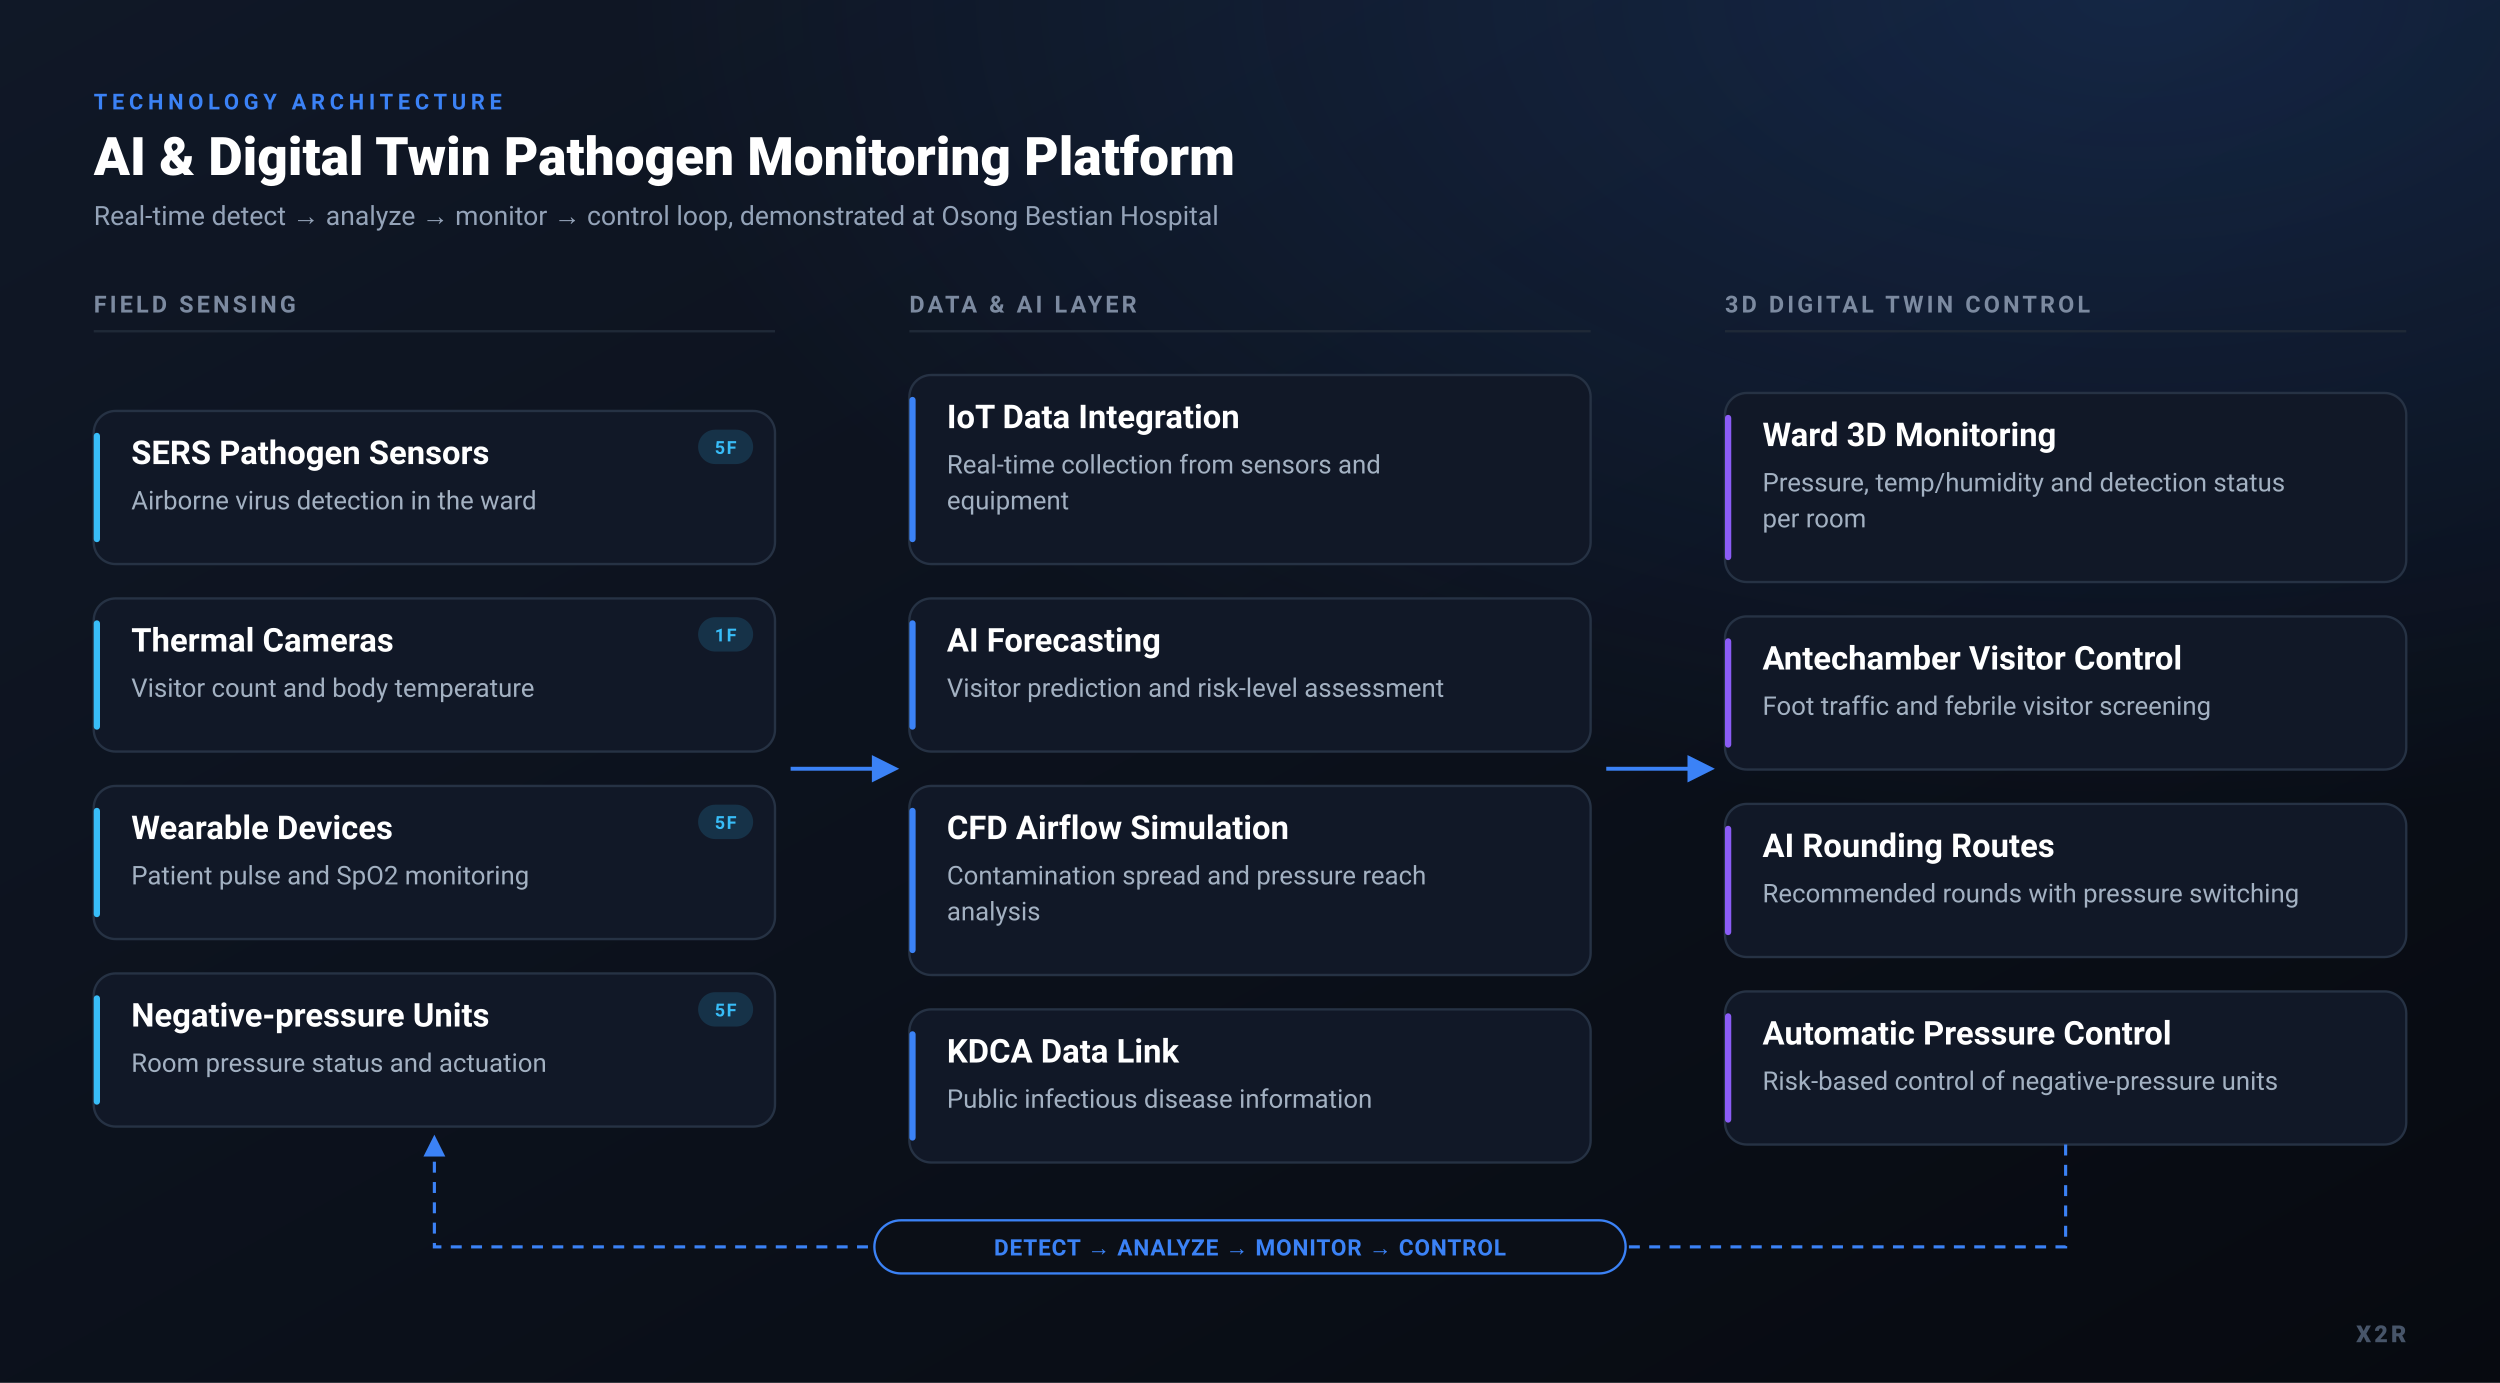
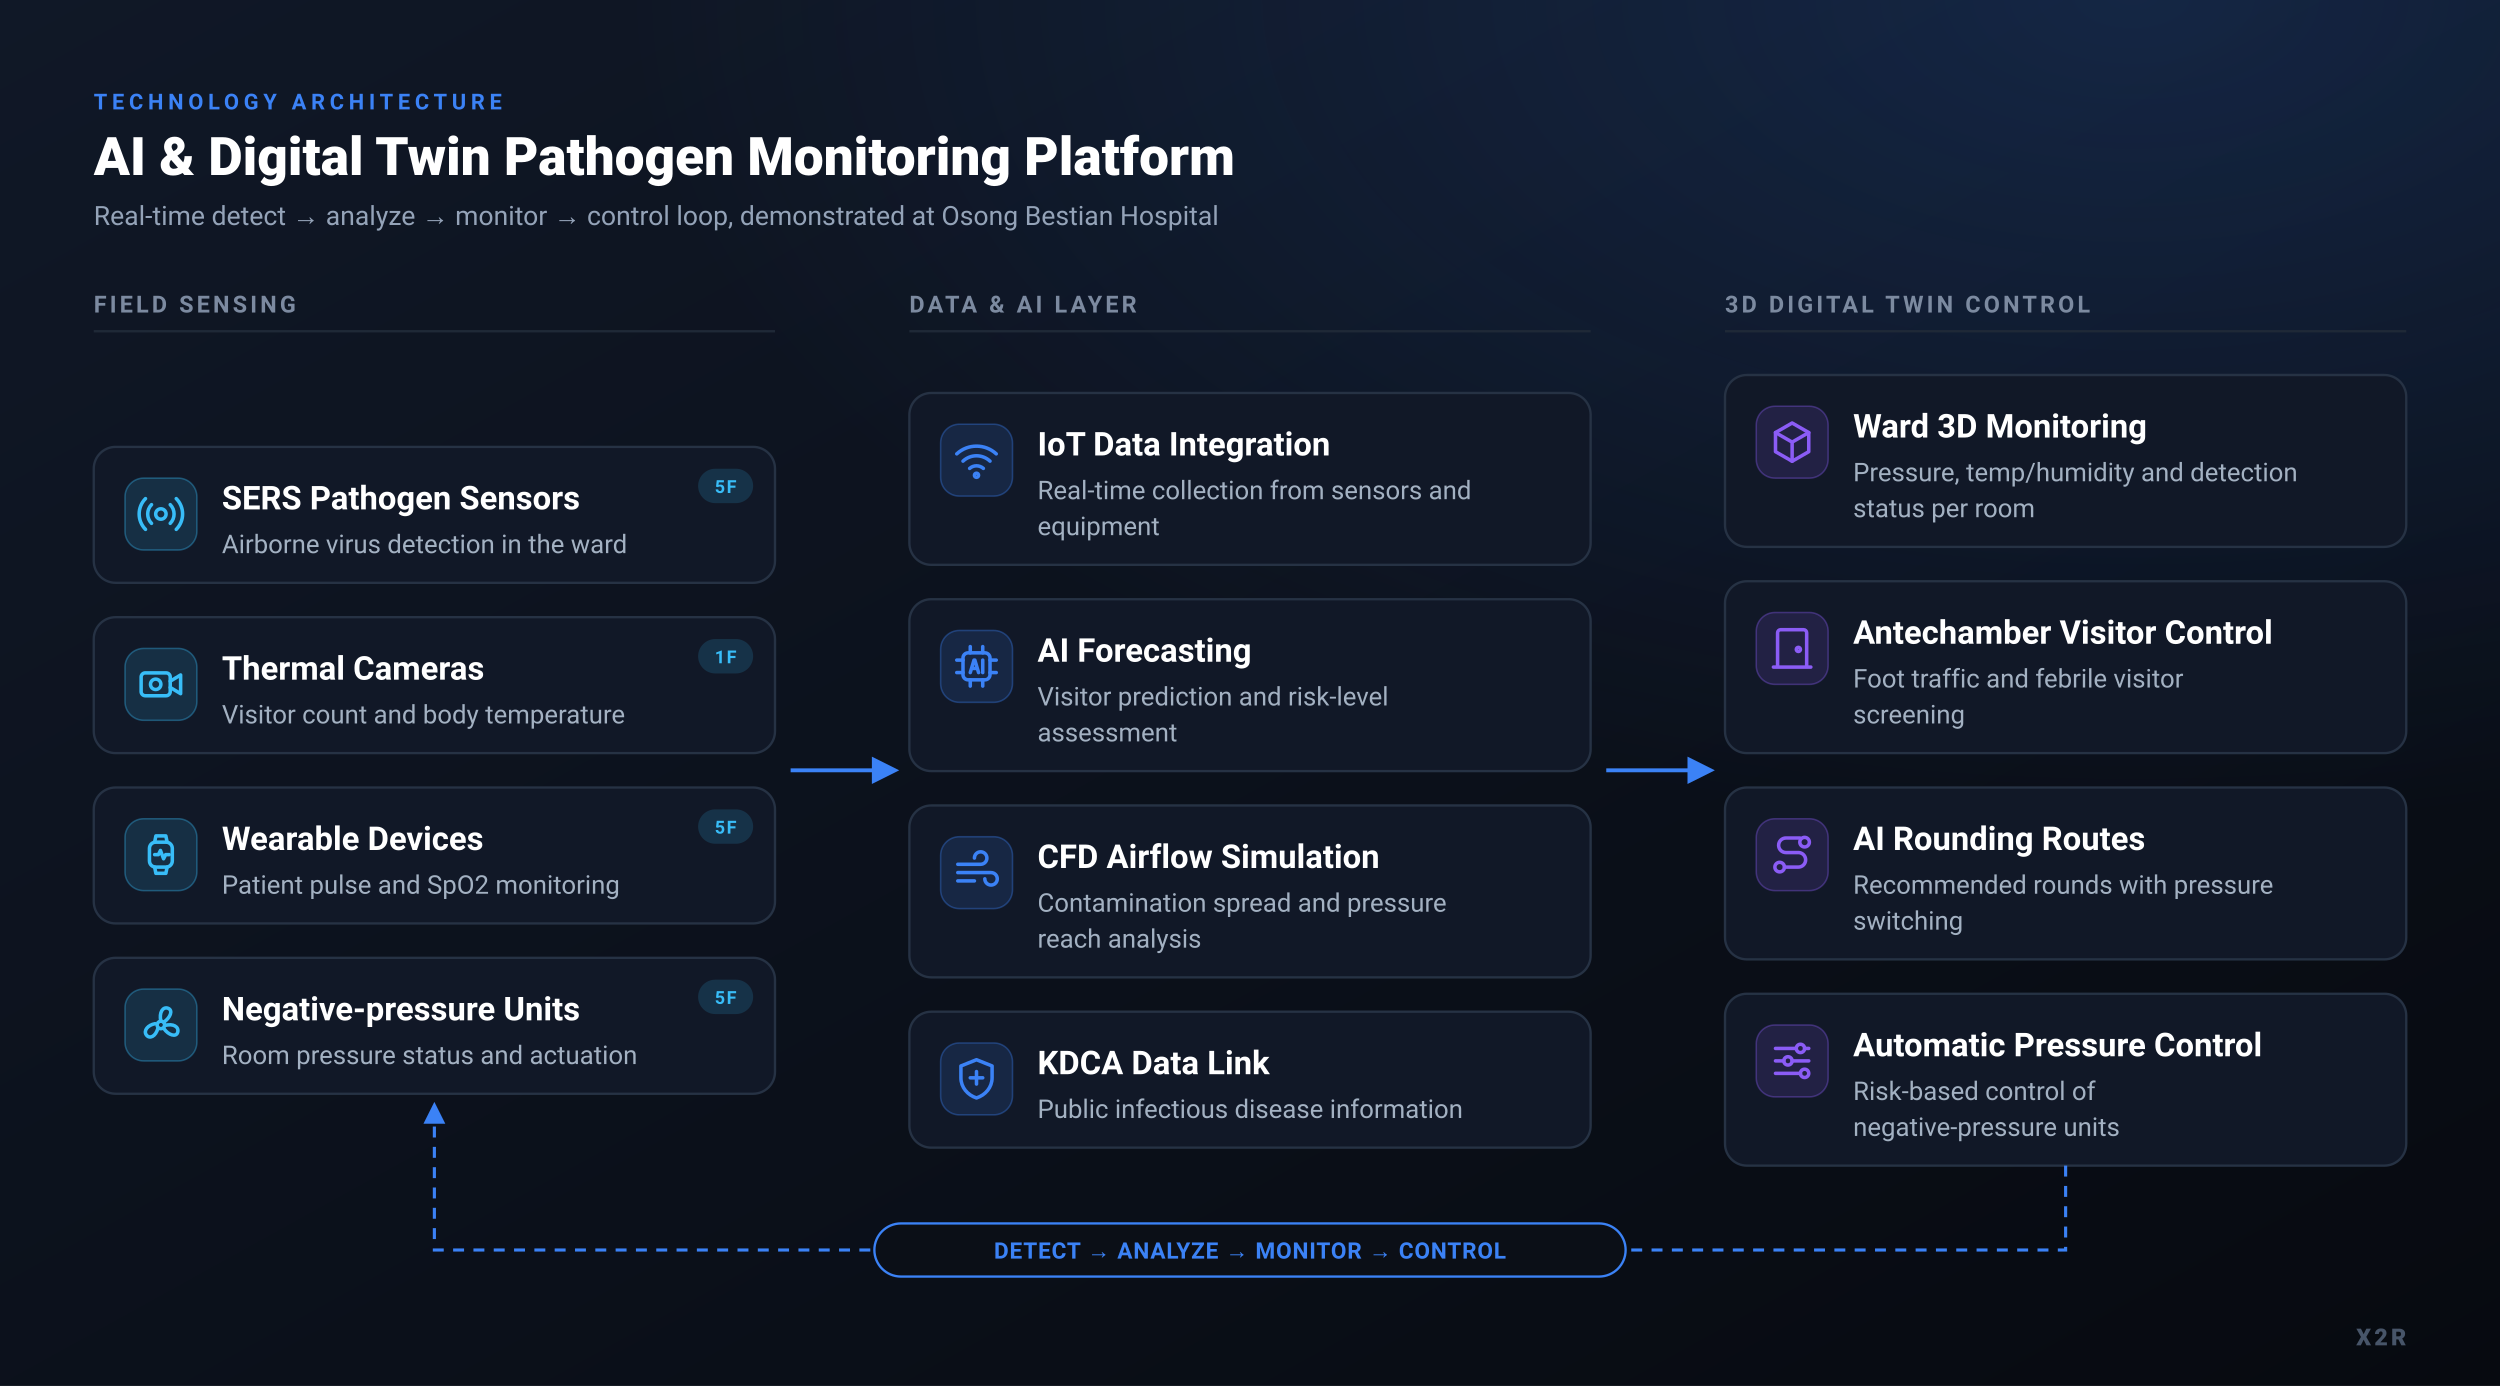
- <svg xmlns="http://www.w3.org/2000/svg" viewBox="0 0 1600 885" width="1600" height="885" font-family="'Segoe UI', 'Helvetica Neue', Roboto, Arial, sans-serif">
+ <svg xmlns="http://www.w3.org/2000/svg" viewBox="0 0 1600 887" width="1600" height="887" font-family="'Segoe UI', 'Helvetica Neue', Roboto, Arial, sans-serif">
  <defs>
    <marker id="ah" viewBox="0 0 10 10" refX="8" refY="5" markerWidth="7" markerHeight="7" orient="auto-start-reverse">
      <path d="M0,0 L10,5 L0,10 z" fill="#64748b" />
    </marker>
    <marker id="ahb" viewBox="0 0 10 10" refX="8" refY="5" markerWidth="7" markerHeight="7" orient="auto-start-reverse">
      <path d="M0,0 L10,5 L0,10 z" fill="#3b82f6" />
    </marker>
    <linearGradient id="bgg" x1="0" y1="0" x2="1" y2="1">
      <stop offset="0" stop-color="#101827" />
      <stop offset="1" stop-color="#070a10" />
    </linearGradient>
    <radialGradient id="glow" cx="0.85" cy="0" r="0.6">
      <stop offset="0" stop-color="#3b82f6" stop-opacity="0.18" />
      <stop offset="1" stop-color="#3b82f6" stop-opacity="0" />
    </radialGradient>
  </defs>
-   <rect width="1600" height="885" fill="url(#bgg)" />
-   <rect width="1600" height="885" fill="url(#glow)" />
+   <rect width="1600" height="887" fill="url(#bgg)" />
+   <rect width="1600" height="887" fill="url(#glow)" />
  <text x="60.0" y="200" font-size="15" font-weight="700" fill="#7c8aa0" text-anchor="start" letter-spacing="2" opacity="1">FIELD SENSING</text>
  <line x1="60.0" y1="212" x2="496.0" y2="212" stroke="#1f2937" stroke-width="1.5" />
-   <rect x="60.0" y="263.0" width="436.0" height="98" rx="14" fill="#111827" stroke="#263244" stroke-width="1.5" />
-   <rect x="60.0" y="277.0" width="4" height="70" rx="2" fill="#38bdf8" />
-   <text x="84.0" y="297.0" font-size="21" font-weight="700" fill="#ffffff" text-anchor="start" letter-spacing="0" opacity="1">SERS Pathogen Sensors</text>
-   <text x="84.0" y="326.0" font-size="16.5" font-weight="400" fill="#a3b1c2" text-anchor="start" letter-spacing="0" opacity="1">Airborne virus detection in the ward</text>
-   <rect x="446.8" y="275.0" width="35.2" height="22" rx="11" fill="#38bdf8" fill-opacity="0.16" />
-   <text x="464.4" y="290.5" font-size="11.5" font-weight="700" fill="#38bdf8" text-anchor="middle" letter-spacing="1" opacity="1">5F</text>
-   <rect x="60.0" y="383.0" width="436.0" height="98" rx="14" fill="#111827" stroke="#263244" stroke-width="1.5" />
-   <rect x="60.0" y="397.0" width="4" height="70" rx="2" fill="#38bdf8" />
-   <text x="84.0" y="417.0" font-size="21" font-weight="700" fill="#ffffff" text-anchor="start" letter-spacing="0" opacity="1">Thermal Cameras</text>
-   <text x="84.0" y="446.0" font-size="16.5" font-weight="400" fill="#a3b1c2" text-anchor="start" letter-spacing="0" opacity="1">Visitor count and body temperature</text>
-   <rect x="446.8" y="395.0" width="35.2" height="22" rx="11" fill="#38bdf8" fill-opacity="0.16" />
-   <text x="464.4" y="410.5" font-size="11.5" font-weight="700" fill="#38bdf8" text-anchor="middle" letter-spacing="1" opacity="1">1F</text>
-   <rect x="60.0" y="503.0" width="436.0" height="98" rx="14" fill="#111827" stroke="#263244" stroke-width="1.5" />
-   <rect x="60.0" y="517.0" width="4" height="70" rx="2" fill="#38bdf8" />
-   <text x="84.0" y="537.0" font-size="21" font-weight="700" fill="#ffffff" text-anchor="start" letter-spacing="0" opacity="1">Wearable Devices</text>
-   <text x="84.0" y="566.0" font-size="16.5" font-weight="400" fill="#a3b1c2" text-anchor="start" letter-spacing="0" opacity="1">Patient pulse and SpO2 monitoring</text>
-   <rect x="446.8" y="515.0" width="35.2" height="22" rx="11" fill="#38bdf8" fill-opacity="0.16" />
-   <text x="464.4" y="530.5" font-size="11.5" font-weight="700" fill="#38bdf8" text-anchor="middle" letter-spacing="1" opacity="1">5F</text>
-   <rect x="60.0" y="623.0" width="436.0" height="98" rx="14" fill="#111827" stroke="#263244" stroke-width="1.5" />
-   <rect x="60.0" y="637.0" width="4" height="70" rx="2" fill="#38bdf8" />
-   <text x="84.0" y="657.0" font-size="21" font-weight="700" fill="#ffffff" text-anchor="start" letter-spacing="0" opacity="1">Negative-pressure Units</text>
-   <text x="84.0" y="686.0" font-size="16.5" font-weight="400" fill="#a3b1c2" text-anchor="start" letter-spacing="0" opacity="1">Room pressure status and actuation</text>
-   <rect x="446.8" y="635.0" width="35.2" height="22" rx="11" fill="#38bdf8" fill-opacity="0.16" />
-   <text x="464.4" y="650.5" font-size="11.5" font-weight="700" fill="#38bdf8" text-anchor="middle" letter-spacing="1" opacity="1">5F</text>
+   <rect x="60.0" y="286.0" width="436.0" height="87" rx="14" fill="#111827" stroke="#263244" stroke-width="1.5" />
+   <rect x="80.0" y="306.0" width="46" height="46" rx="12" fill="#38bdf8" fill-opacity="0.14" stroke="#38bdf8" stroke-opacity="0.35" />
+   <g transform="translate(87.0,313.0) scale(1.33)" fill="none" stroke="#38bdf8" stroke-width="1.7" stroke-linecap="round" stroke-linejoin="round">
+     <circle cx="12" cy="12" r="2.5" />
+     <path d="M7.5 7.5a6.4 6.4 0 0 0 0 9M16.5 7.5a6.4 6.4 0 0 1 0 9M4.6 4.6a10.5 10.5 0 0 0 0 14.8M19.4 4.6a10.5 10.5 0 0 1 0 14.8" />
+   </g>
+   <text x="142.0" y="326.0" font-size="21" font-weight="700" fill="#ffffff" text-anchor="start" letter-spacing="0" opacity="1">SERS Pathogen Sensors</text>
+   <text x="142.0" y="354.0" font-size="16.5" font-weight="400" fill="#a3b1c2" text-anchor="start" letter-spacing="0" opacity="1">Airborne virus detection in the ward</text>
+   <rect x="446.8" y="300.0" width="35.2" height="22" rx="11" fill="#38bdf8" fill-opacity="0.16" />
+   <text x="464.4" y="315.5" font-size="11.5" font-weight="700" fill="#38bdf8" text-anchor="middle" letter-spacing="1" opacity="1">5F</text>
+   <rect x="60.0" y="395.0" width="436.0" height="87" rx="14" fill="#111827" stroke="#263244" stroke-width="1.5" />
+   <rect x="80.0" y="415.0" width="46" height="46" rx="12" fill="#38bdf8" fill-opacity="0.14" stroke="#38bdf8" stroke-opacity="0.35" />
+   <g transform="translate(87.0,422.0) scale(1.33)" fill="none" stroke="#38bdf8" stroke-width="1.7" stroke-linecap="round" stroke-linejoin="round">
+     <rect x="2.5" y="6.5" width="14" height="11" rx="2" />
+     <path d="M16.5 10.5l5-3v9l-5-3" />
+     <circle cx="9.5" cy="12" r="2.5" />
+   </g>
+   <text x="142.0" y="435.0" font-size="21" font-weight="700" fill="#ffffff" text-anchor="start" letter-spacing="0" opacity="1">Thermal Cameras</text>
+   <text x="142.0" y="463.0" font-size="16.5" font-weight="400" fill="#a3b1c2" text-anchor="start" letter-spacing="0" opacity="1">Visitor count and body temperature</text>
+   <rect x="446.8" y="409.0" width="35.2" height="22" rx="11" fill="#38bdf8" fill-opacity="0.16" />
+   <text x="464.4" y="424.5" font-size="11.5" font-weight="700" fill="#38bdf8" text-anchor="middle" letter-spacing="1" opacity="1">1F</text>
+   <rect x="60.0" y="504.0" width="436.0" height="87" rx="14" fill="#111827" stroke="#263244" stroke-width="1.5" />
+   <rect x="80.0" y="524.0" width="46" height="46" rx="12" fill="#38bdf8" fill-opacity="0.14" stroke="#38bdf8" stroke-opacity="0.35" />
+   <g transform="translate(87.0,531.0) scale(1.33)" fill="none" stroke="#38bdf8" stroke-width="1.7" stroke-linecap="round" stroke-linejoin="round">
+     <rect x="6.5" y="6" width="11" height="12" rx="3" />
+     <path d="M9 6l.6-3h4.8L15 6M9 18l.6 3h4.8l.6-3M9 12h1.8l1-2 1.5 4 1-2H16" />
+   </g>
+   <text x="142.0" y="544.0" font-size="21" font-weight="700" fill="#ffffff" text-anchor="start" letter-spacing="0" opacity="1">Wearable Devices</text>
+   <text x="142.0" y="572.0" font-size="16.5" font-weight="400" fill="#a3b1c2" text-anchor="start" letter-spacing="0" opacity="1">Patient pulse and SpO2 monitoring</text>
+   <rect x="446.8" y="518.0" width="35.2" height="22" rx="11" fill="#38bdf8" fill-opacity="0.16" />
+   <text x="464.4" y="533.5" font-size="11.5" font-weight="700" fill="#38bdf8" text-anchor="middle" letter-spacing="1" opacity="1">5F</text>
+   <rect x="60.0" y="613.0" width="436.0" height="87" rx="14" fill="#111827" stroke="#263244" stroke-width="1.5" />
+   <rect x="80.0" y="633.0" width="46" height="46" rx="12" fill="#38bdf8" fill-opacity="0.14" stroke="#38bdf8" stroke-opacity="0.35" />
+   <g transform="translate(87.0,640.0) scale(1.33)" fill="none" stroke="#38bdf8" stroke-width="1.7" stroke-linecap="round" stroke-linejoin="round">
+     <circle cx="12" cy="12" r="1.8" />
+     <path d="M12 10.2C11 6 13 3 15.5 4s1 4.5-2 6.6M13.8 12.3c4.1-1.2 7 .6 6.3 3.2s-4.5 1.4-6.6-1.7M10.6 13.5c-1.1 4.2-4.1 5.4-5.6 3.3s.8-4.8 4.2-5.4" />
+   </g>
+   <text x="142.0" y="653.0" font-size="21" font-weight="700" fill="#ffffff" text-anchor="start" letter-spacing="0" opacity="1">Negative-pressure Units</text>
+   <text x="142.0" y="681.0" font-size="16.5" font-weight="400" fill="#a3b1c2" text-anchor="start" letter-spacing="0" opacity="1">Room pressure status and actuation</text>
+   <rect x="446.8" y="627.0" width="35.2" height="22" rx="11" fill="#38bdf8" fill-opacity="0.16" />
+   <text x="464.4" y="642.5" font-size="11.5" font-weight="700" fill="#38bdf8" text-anchor="middle" letter-spacing="1" opacity="1">5F</text>
  <text x="582.0" y="200" font-size="15" font-weight="700" fill="#7c8aa0" text-anchor="start" letter-spacing="2" opacity="1">DATA &amp; AI LAYER</text>
  <line x1="582.0" y1="212" x2="1018.0" y2="212" stroke="#1f2937" stroke-width="1.5" />
-   <rect x="582.0" y="240.0" width="436.0" height="121" rx="14" fill="#111827" stroke="#263244" stroke-width="1.5" />
-   <rect x="582.0" y="254.0" width="4" height="93" rx="2" fill="#3b82f6" />
-   <text x="606.0" y="274.0" font-size="21" font-weight="700" fill="#ffffff" text-anchor="start" letter-spacing="0" opacity="1">IoT Data Integration</text>
-   <text x="606.0" y="303.0" font-size="16.5" font-weight="400" fill="#a3b1c2" text-anchor="start" letter-spacing="0" opacity="1">Real-time collection from sensors and</text>
-   <text x="606.0" y="326.0" font-size="16.5" font-weight="400" fill="#a3b1c2" text-anchor="start" letter-spacing="0" opacity="1">equipment</text>
-   <rect x="582.0" y="383.0" width="436.0" height="98" rx="14" fill="#111827" stroke="#263244" stroke-width="1.5" />
-   <rect x="582.0" y="397.0" width="4" height="70" rx="2" fill="#3b82f6" />
-   <text x="606.0" y="417.0" font-size="21" font-weight="700" fill="#ffffff" text-anchor="start" letter-spacing="0" opacity="1">AI Forecasting</text>
-   <text x="606.0" y="446.0" font-size="16.5" font-weight="400" fill="#a3b1c2" text-anchor="start" letter-spacing="0" opacity="1">Visitor prediction and risk-level assessment</text>
-   <rect x="582.0" y="503.0" width="436.0" height="121" rx="14" fill="#111827" stroke="#263244" stroke-width="1.5" />
-   <rect x="582.0" y="517.0" width="4" height="93" rx="2" fill="#3b82f6" />
-   <text x="606.0" y="537.0" font-size="21" font-weight="700" fill="#ffffff" text-anchor="start" letter-spacing="0" opacity="1">CFD Airflow Simulation</text>
-   <text x="606.0" y="566.0" font-size="16.5" font-weight="400" fill="#a3b1c2" text-anchor="start" letter-spacing="0" opacity="1">Contamination spread and pressure reach</text>
-   <text x="606.0" y="589.0" font-size="16.5" font-weight="400" fill="#a3b1c2" text-anchor="start" letter-spacing="0" opacity="1">analysis</text>
-   <rect x="582.0" y="646.0" width="436.0" height="98" rx="14" fill="#111827" stroke="#263244" stroke-width="1.5" />
-   <rect x="582.0" y="660.0" width="4" height="70" rx="2" fill="#3b82f6" />
-   <text x="606.0" y="680.0" font-size="21" font-weight="700" fill="#ffffff" text-anchor="start" letter-spacing="0" opacity="1">KDCA Data Link</text>
-   <text x="606.0" y="709.0" font-size="16.5" font-weight="400" fill="#a3b1c2" text-anchor="start" letter-spacing="0" opacity="1">Public infectious disease information</text>
+   <rect x="582.0" y="251.5" width="436.0" height="110" rx="14" fill="#111827" stroke="#263244" stroke-width="1.5" />
+   <rect x="602.0" y="271.5" width="46" height="46" rx="12" fill="#3b82f6" fill-opacity="0.14" stroke="#3b82f6" stroke-opacity="0.35" />
+   <g transform="translate(609.0,278.5) scale(1.33)" fill="none" stroke="#3b82f6" stroke-width="1.7" stroke-linecap="round" stroke-linejoin="round">
+     <path d="M2.5 9a14 14 0 0 1 19 0M5.5 12.5a9.5 9.5 0 0 1 13 0M8.7 16a5 5 0 0 1 6.6 0" />
+     <circle cx="12" cy="19.3" r="1" />
+   </g>
+   <text x="664.0" y="291.5" font-size="21" font-weight="700" fill="#ffffff" text-anchor="start" letter-spacing="0" opacity="1">IoT Data Integration</text>
+   <text x="664.0" y="319.5" font-size="16.5" font-weight="400" fill="#a3b1c2" text-anchor="start" letter-spacing="0" opacity="1">Real-time collection from sensors and</text>
+   <text x="664.0" y="342.5" font-size="16.5" font-weight="400" fill="#a3b1c2" text-anchor="start" letter-spacing="0" opacity="1">equipment</text>
+   <rect x="582.0" y="383.5" width="436.0" height="110" rx="14" fill="#111827" stroke="#263244" stroke-width="1.5" />
+   <rect x="602.0" y="403.5" width="46" height="46" rx="12" fill="#3b82f6" fill-opacity="0.14" stroke="#3b82f6" stroke-opacity="0.35" />
+   <g transform="translate(609.0,410.5) scale(1.33)" fill="none" stroke="#3b82f6" stroke-width="1.7" stroke-linecap="round" stroke-linejoin="round">
+     <rect x="5.5" y="5.5" width="13" height="13" rx="2.5" />
+     <path d="M9 2.5v3M15 2.5v3M9 18.5v3M15 18.5v3M2.5 9h3M2.5 15h3M18.5 9h3M18.5 15h3M9 15l1.8-6h.4l1.8 6M9.7 13h2.6M15 9v6" />
+   </g>
+   <text x="664.0" y="423.5" font-size="21" font-weight="700" fill="#ffffff" text-anchor="start" letter-spacing="0" opacity="1">AI Forecasting</text>
+   <text x="664.0" y="451.5" font-size="16.5" font-weight="400" fill="#a3b1c2" text-anchor="start" letter-spacing="0" opacity="1">Visitor prediction and risk-level</text>
+   <text x="664.0" y="474.5" font-size="16.5" font-weight="400" fill="#a3b1c2" text-anchor="start" letter-spacing="0" opacity="1">assessment</text>
+   <rect x="582.0" y="515.5" width="436.0" height="110" rx="14" fill="#111827" stroke="#263244" stroke-width="1.5" />
+   <rect x="602.0" y="535.5" width="46" height="46" rx="12" fill="#3b82f6" fill-opacity="0.14" stroke="#3b82f6" stroke-opacity="0.35" />
+   <g transform="translate(609.0,542.5) scale(1.33)" fill="none" stroke="#3b82f6" stroke-width="1.7" stroke-linecap="round" stroke-linejoin="round">
+     <path d="M3 8h11a3 3 0 1 0-3-3M3 12h16a3 3 0 1 1-3 3M3 16h8" />
+   </g>
+   <text x="664.0" y="555.5" font-size="21" font-weight="700" fill="#ffffff" text-anchor="start" letter-spacing="0" opacity="1">CFD Airflow Simulation</text>
+   <text x="664.0" y="583.5" font-size="16.5" font-weight="400" fill="#a3b1c2" text-anchor="start" letter-spacing="0" opacity="1">Contamination spread and pressure</text>
+   <text x="664.0" y="606.5" font-size="16.5" font-weight="400" fill="#a3b1c2" text-anchor="start" letter-spacing="0" opacity="1">reach analysis</text>
+   <rect x="582.0" y="647.5" width="436.0" height="87" rx="14" fill="#111827" stroke="#263244" stroke-width="1.5" />
+   <rect x="602.0" y="667.5" width="46" height="46" rx="12" fill="#3b82f6" fill-opacity="0.14" stroke="#3b82f6" stroke-opacity="0.35" />
+   <g transform="translate(609.0,674.5) scale(1.33)" fill="none" stroke="#3b82f6" stroke-width="1.7" stroke-linecap="round" stroke-linejoin="round">
+     <path d="M12 2.8l7.5 3v5.7c0 4.6-3.2 8.3-7.5 9.7-4.3-1.4-7.5-5.1-7.5-9.7V5.8z" />
+     <path d="M12 8.5v6M9 11.5h6" />
+   </g>
+   <text x="664.0" y="687.5" font-size="21" font-weight="700" fill="#ffffff" text-anchor="start" letter-spacing="0" opacity="1">KDCA Data Link</text>
+   <text x="664.0" y="715.5" font-size="16.5" font-weight="400" fill="#a3b1c2" text-anchor="start" letter-spacing="0" opacity="1">Public infectious disease information</text>
  <text x="1104.0" y="200" font-size="15" font-weight="700" fill="#7c8aa0" text-anchor="start" letter-spacing="2" opacity="1">3D DIGITAL TWIN CONTROL</text>
  <line x1="1104.0" y1="212" x2="1540.0" y2="212" stroke="#1f2937" stroke-width="1.5" />
-   <rect x="1104.0" y="251.5" width="436.0" height="121" rx="14" fill="#111827" stroke="#263244" stroke-width="1.5" />
-   <rect x="1104.0" y="265.5" width="4" height="93" rx="2" fill="#8b5cf6" />
-   <text x="1128.0" y="285.5" font-size="21" font-weight="700" fill="#ffffff" text-anchor="start" letter-spacing="0" opacity="1">Ward 3D Monitoring</text>
-   <text x="1128.0" y="314.5" font-size="16.5" font-weight="400" fill="#a3b1c2" text-anchor="start" letter-spacing="0" opacity="1">Pressure, temp/humidity and detection status</text>
-   <text x="1128.0" y="337.5" font-size="16.5" font-weight="400" fill="#a3b1c2" text-anchor="start" letter-spacing="0" opacity="1">per room</text>
-   <rect x="1104.0" y="394.5" width="436.0" height="98" rx="14" fill="#111827" stroke="#263244" stroke-width="1.5" />
-   <rect x="1104.0" y="408.5" width="4" height="70" rx="2" fill="#8b5cf6" />
-   <text x="1128.0" y="428.5" font-size="21" font-weight="700" fill="#ffffff" text-anchor="start" letter-spacing="0" opacity="1">Antechamber Visitor Control</text>
-   <text x="1128.0" y="457.5" font-size="16.5" font-weight="400" fill="#a3b1c2" text-anchor="start" letter-spacing="0" opacity="1">Foot traffic and febrile visitor screening</text>
-   <rect x="1104.0" y="514.5" width="436.0" height="98" rx="14" fill="#111827" stroke="#263244" stroke-width="1.5" />
-   <rect x="1104.0" y="528.5" width="4" height="70" rx="2" fill="#8b5cf6" />
-   <text x="1128.0" y="548.5" font-size="21" font-weight="700" fill="#ffffff" text-anchor="start" letter-spacing="0" opacity="1">AI Rounding Routes</text>
-   <text x="1128.0" y="577.5" font-size="16.5" font-weight="400" fill="#a3b1c2" text-anchor="start" letter-spacing="0" opacity="1">Recommended rounds with pressure switching</text>
-   <rect x="1104.0" y="634.5" width="436.0" height="98" rx="14" fill="#111827" stroke="#263244" stroke-width="1.5" />
-   <rect x="1104.0" y="648.5" width="4" height="70" rx="2" fill="#8b5cf6" />
-   <text x="1128.0" y="668.5" font-size="21" font-weight="700" fill="#ffffff" text-anchor="start" letter-spacing="0" opacity="1">Automatic Pressure Control</text>
-   <text x="1128.0" y="697.5" font-size="16.5" font-weight="400" fill="#a3b1c2" text-anchor="start" letter-spacing="0" opacity="1">Risk-based control of negative-pressure units</text>
-   <line x1="506.0" y1="492.0" x2="572.0" y2="492.0" stroke="#3b82f6" stroke-width="2.5" marker-end="url(#ahb)" />
-   <line x1="1028.0" y1="492.0" x2="1094.0" y2="492.0" stroke="#3b82f6" stroke-width="2.5" marker-end="url(#ahb)" />
-   <path d="M 1322.0 732.5 L 1322.0 798.0 L 278.0 798.0 L 278.0 729.0" fill="none" stroke="#3b82f6" stroke-width="2" stroke-dasharray="7 6" marker-end="url(#ahb)" />
-   <rect x="559.6" y="781.0" width="480.8" height="34" rx="17" fill="#0b0f17" stroke="#3b82f6" stroke-width="1.5" />
-   <text x="800.0" y="803.5" font-size="14.5" font-weight="700" fill="#3b82f6" text-anchor="middle" letter-spacing="0.5" opacity="1">DETECT  →  ANALYZE  →  MONITOR  →  CONTROL</text>
+   <rect x="1104.0" y="240.0" width="436.0" height="110" rx="14" fill="#111827" stroke="#263244" stroke-width="1.5" />
+   <rect x="1124.0" y="260.0" width="46" height="46" rx="12" fill="#8b5cf6" fill-opacity="0.14" stroke="#8b5cf6" stroke-opacity="0.35" />
+   <g transform="translate(1131.0,267.0) scale(1.33)" fill="none" stroke="#8b5cf6" stroke-width="1.7" stroke-linecap="round" stroke-linejoin="round">
+     <path d="M12 2.8l8 4.6v9.2l-8 4.6-8-4.6V7.4z" />
+     <path d="M4 7.4l8 4.6 8-4.6M12 12v9.2" />
+   </g>
+   <text x="1186.0" y="280.0" font-size="21" font-weight="700" fill="#ffffff" text-anchor="start" letter-spacing="0" opacity="1">Ward 3D Monitoring</text>
+   <text x="1186.0" y="308.0" font-size="16.5" font-weight="400" fill="#a3b1c2" text-anchor="start" letter-spacing="0" opacity="1">Pressure, temp/humidity and detection</text>
+   <text x="1186.0" y="331.0" font-size="16.5" font-weight="400" fill="#a3b1c2" text-anchor="start" letter-spacing="0" opacity="1">status per room</text>
+   <rect x="1104.0" y="372.0" width="436.0" height="110" rx="14" fill="#111827" stroke="#263244" stroke-width="1.5" />
+   <rect x="1124.0" y="392.0" width="46" height="46" rx="12" fill="#8b5cf6" fill-opacity="0.14" stroke="#8b5cf6" stroke-opacity="0.35" />
+   <g transform="translate(1131.0,399.0) scale(1.33)" fill="none" stroke="#8b5cf6" stroke-width="1.7" stroke-linecap="round" stroke-linejoin="round">
+     <path d="M5 21V4.5A1.5 1.5 0 0 1 6.5 3h11A1.5 1.5 0 0 1 19 4.5V21M3 21h18" />
+     <circle cx="15" cy="12.5" r="1" />
+   </g>
+   <text x="1186.0" y="412.0" font-size="21" font-weight="700" fill="#ffffff" text-anchor="start" letter-spacing="0" opacity="1">Antechamber Visitor Control</text>
+   <text x="1186.0" y="440.0" font-size="16.5" font-weight="400" fill="#a3b1c2" text-anchor="start" letter-spacing="0" opacity="1">Foot traffic and febrile visitor</text>
+   <text x="1186.0" y="463.0" font-size="16.5" font-weight="400" fill="#a3b1c2" text-anchor="start" letter-spacing="0" opacity="1">screening</text>
+   <rect x="1104.0" y="504.0" width="436.0" height="110" rx="14" fill="#111827" stroke="#263244" stroke-width="1.5" />
+   <rect x="1124.0" y="524.0" width="46" height="46" rx="12" fill="#8b5cf6" fill-opacity="0.14" stroke="#8b5cf6" stroke-opacity="0.35" />
+   <g transform="translate(1131.0,531.0) scale(1.33)" fill="none" stroke="#8b5cf6" stroke-width="1.7" stroke-linecap="round" stroke-linejoin="round">
+     <circle cx="6" cy="18" r="2.3" />
+     <circle cx="18" cy="6" r="2.3" />
+     <path d="M8.3 18H15a3.5 3.5 0 0 0 0-7H9a3.5 3.5 0 0 1 0-7h6.7" />
+   </g>
+   <text x="1186.0" y="544.0" font-size="21" font-weight="700" fill="#ffffff" text-anchor="start" letter-spacing="0" opacity="1">AI Rounding Routes</text>
+   <text x="1186.0" y="572.0" font-size="16.5" font-weight="400" fill="#a3b1c2" text-anchor="start" letter-spacing="0" opacity="1">Recommended rounds with pressure</text>
+   <text x="1186.0" y="595.0" font-size="16.5" font-weight="400" fill="#a3b1c2" text-anchor="start" letter-spacing="0" opacity="1">switching</text>
+   <rect x="1104.0" y="636.0" width="436.0" height="110" rx="14" fill="#111827" stroke="#263244" stroke-width="1.5" />
+   <rect x="1124.0" y="656.0" width="46" height="46" rx="12" fill="#8b5cf6" fill-opacity="0.14" stroke="#8b5cf6" stroke-opacity="0.35" />
+   <g transform="translate(1131.0,663.0) scale(1.33)" fill="none" stroke="#8b5cf6" stroke-width="1.7" stroke-linecap="round" stroke-linejoin="round">
+     <path d="M4 6h10M18 6h2M4 12h4M12 12h8M4 18h12" />
+     <circle cx="16" cy="6" r="2" />
+     <circle cx="10" cy="12" r="2" />
+     <circle cx="18" cy="18" r="2" />
+   </g>
+   <text x="1186.0" y="676.0" font-size="21" font-weight="700" fill="#ffffff" text-anchor="start" letter-spacing="0" opacity="1">Automatic Pressure Control</text>
+   <text x="1186.0" y="704.0" font-size="16.5" font-weight="400" fill="#a3b1c2" text-anchor="start" letter-spacing="0" opacity="1">Risk-based control of</text>
+   <text x="1186.0" y="727.0" font-size="16.5" font-weight="400" fill="#a3b1c2" text-anchor="start" letter-spacing="0" opacity="1">negative-pressure units</text>
+   <line x1="506.0" y1="493.0" x2="572.0" y2="493.0" stroke="#3b82f6" stroke-width="2.5" marker-end="url(#ahb)" />
+   <line x1="1028.0" y1="493.0" x2="1094.0" y2="493.0" stroke="#3b82f6" stroke-width="2.5" marker-end="url(#ahb)" />
+   <path d="M 1322.0 746.0 L 1322.0 800.0 L 278.0 800.0 L 278.0 708.0" fill="none" stroke="#3b82f6" stroke-width="2" stroke-dasharray="7 6" marker-end="url(#ahb)" />
+   <rect x="559.6" y="783.0" width="480.8" height="34" rx="17" fill="#0b0f17" stroke="#3b82f6" stroke-width="1.5" />
+   <text x="800.0" y="805.5" font-size="14.5" font-weight="700" fill="#3b82f6" text-anchor="middle" letter-spacing="0.5" opacity="1">DETECT  →  ANALYZE  →  MONITOR  →  CONTROL</text>
  <text x="60" y="70" font-size="14" font-weight="700" fill="#3b82f6" text-anchor="start" letter-spacing="3" opacity="1">TECHNOLOGY ARCHITECTURE</text>
  <text x="60" y="112" font-size="34" font-weight="800" fill="#ffffff" text-anchor="start" letter-spacing="0" opacity="1">AI &amp; Digital Twin Pathogen Monitoring Platform</text>
  <text x="60" y="144" font-size="17" font-weight="400" fill="#94a3b8" text-anchor="start" letter-spacing="0" opacity="1">Real-time detect → analyze → monitor → control loop, demonstrated at Osong Bestian Hospital</text>
-   <text x="1540" y="859" font-size="15" font-weight="800" fill="#475569" text-anchor="end" letter-spacing="2" opacity="1">X2R</text>
+   <text x="1540" y="861" font-size="15" font-weight="800" fill="#475569" text-anchor="end" letter-spacing="2" opacity="1">X2R</text>
</svg>
